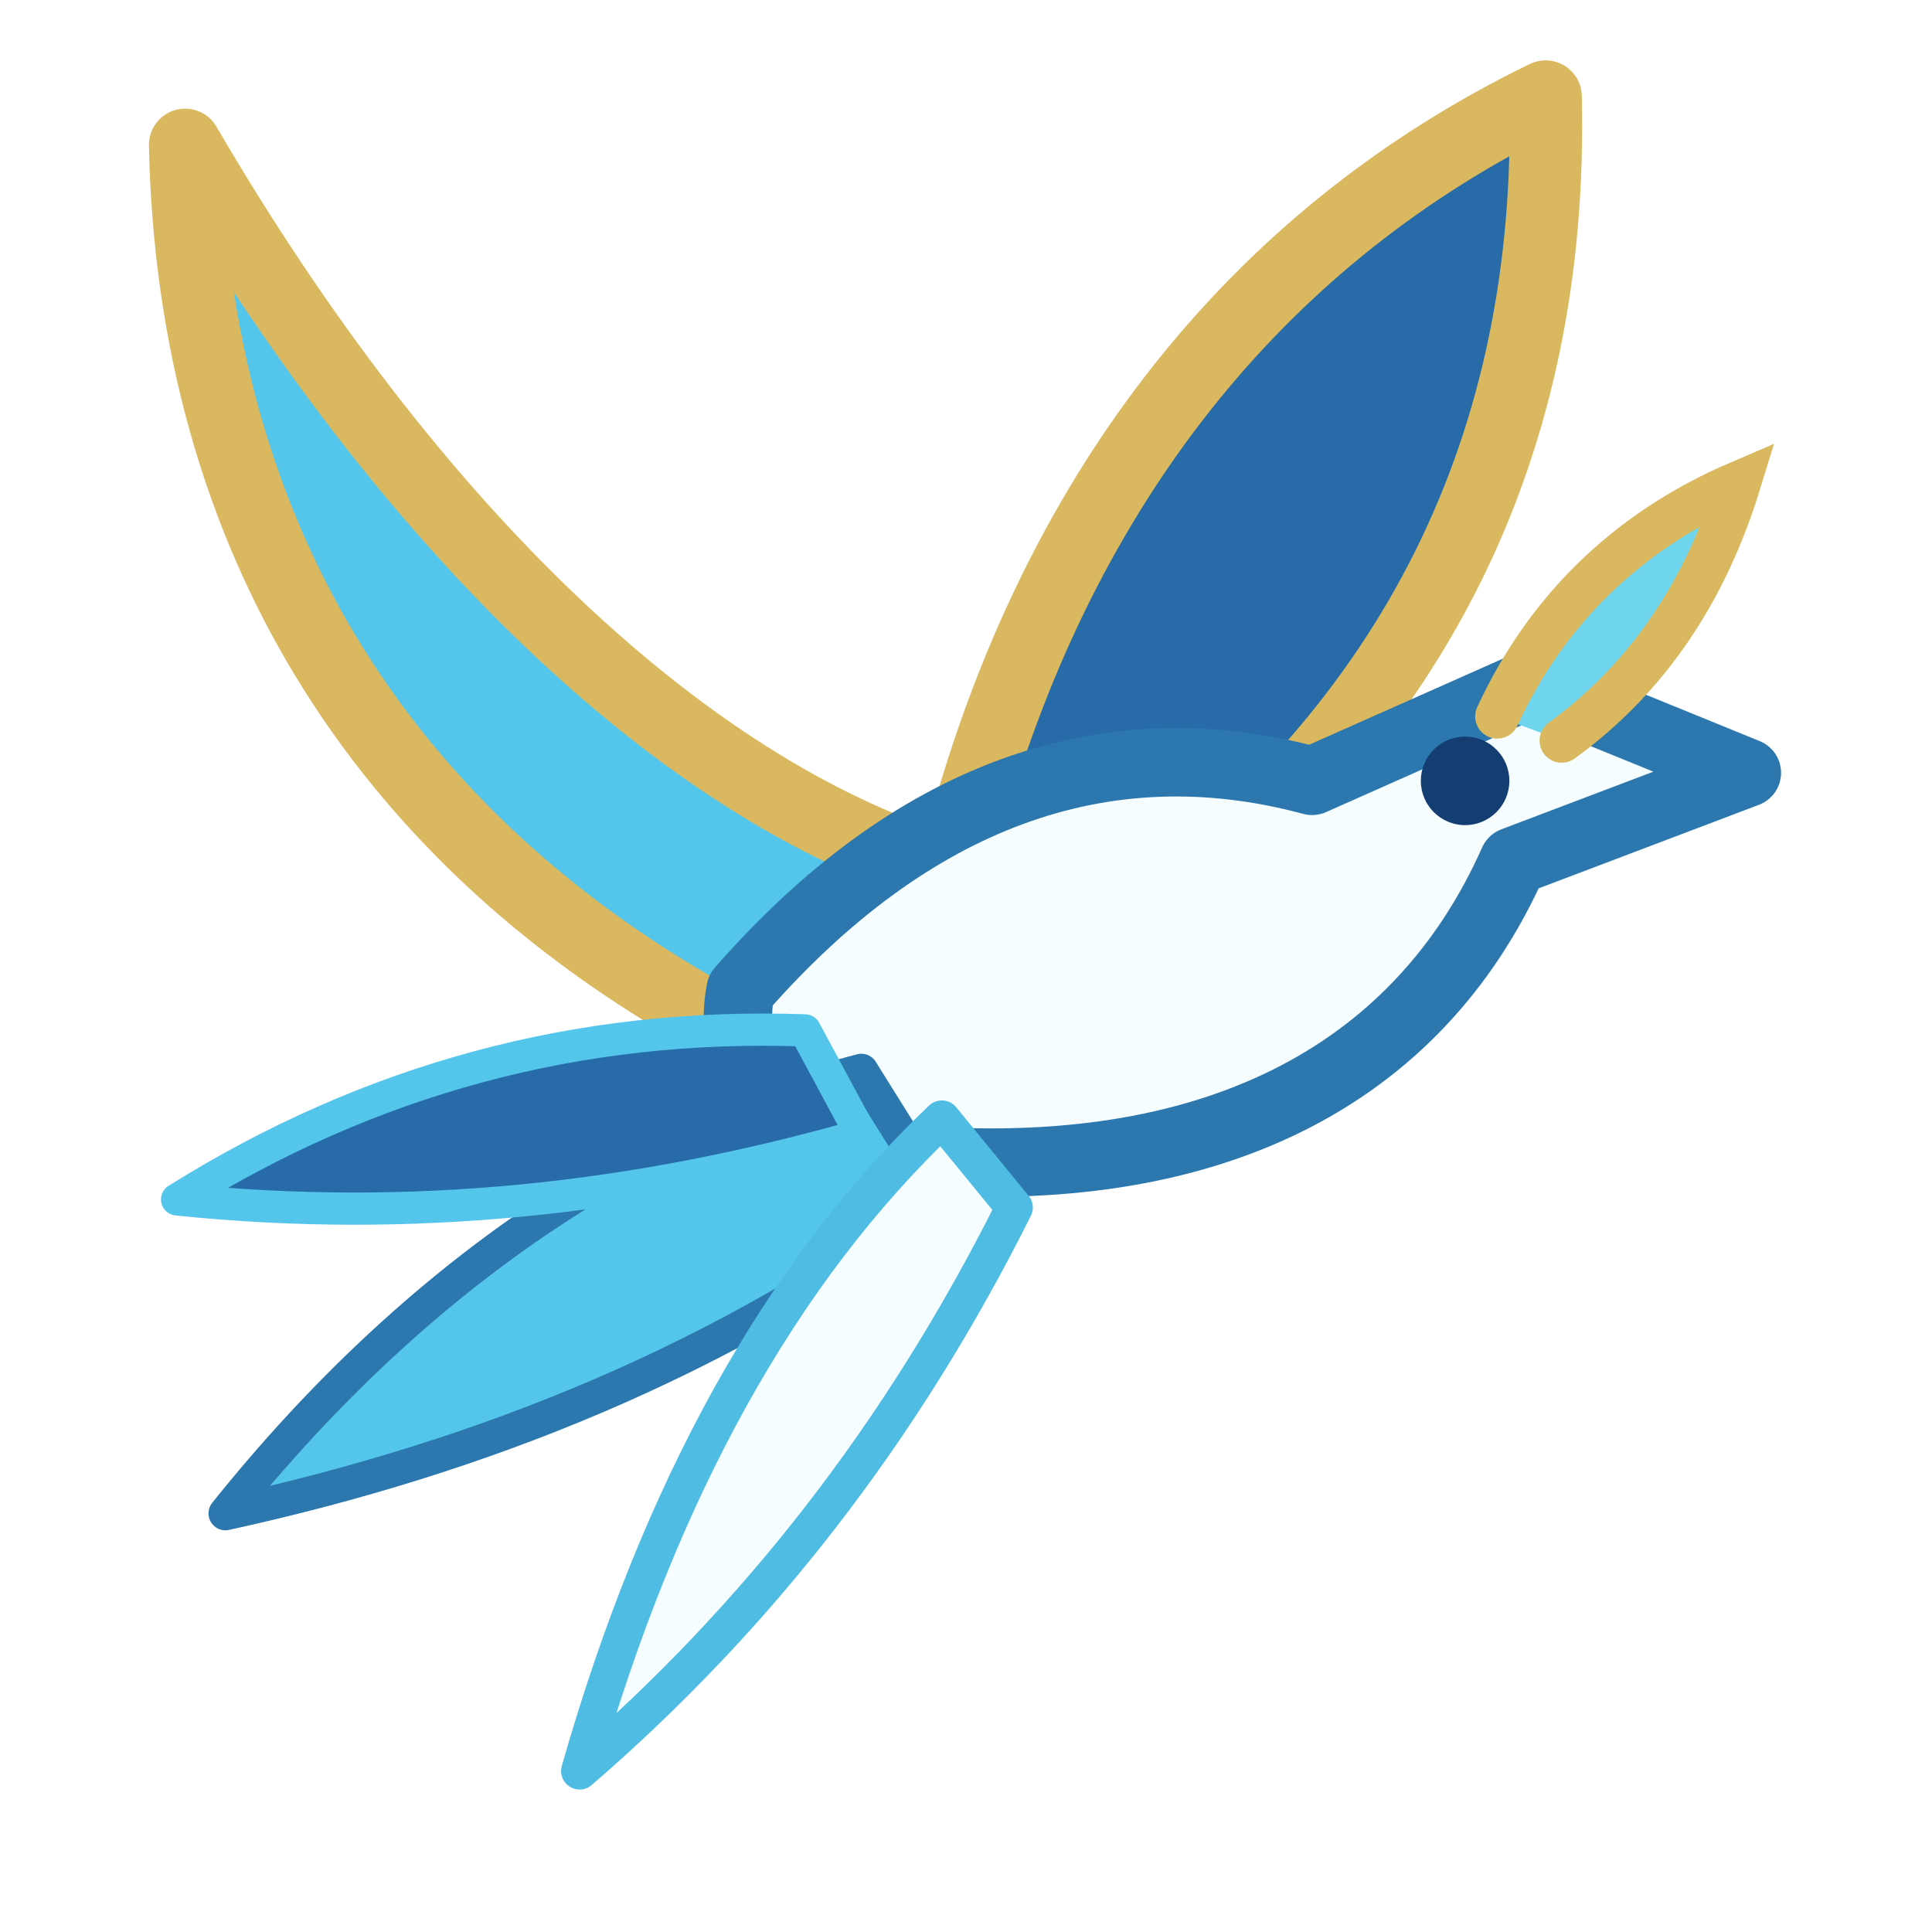
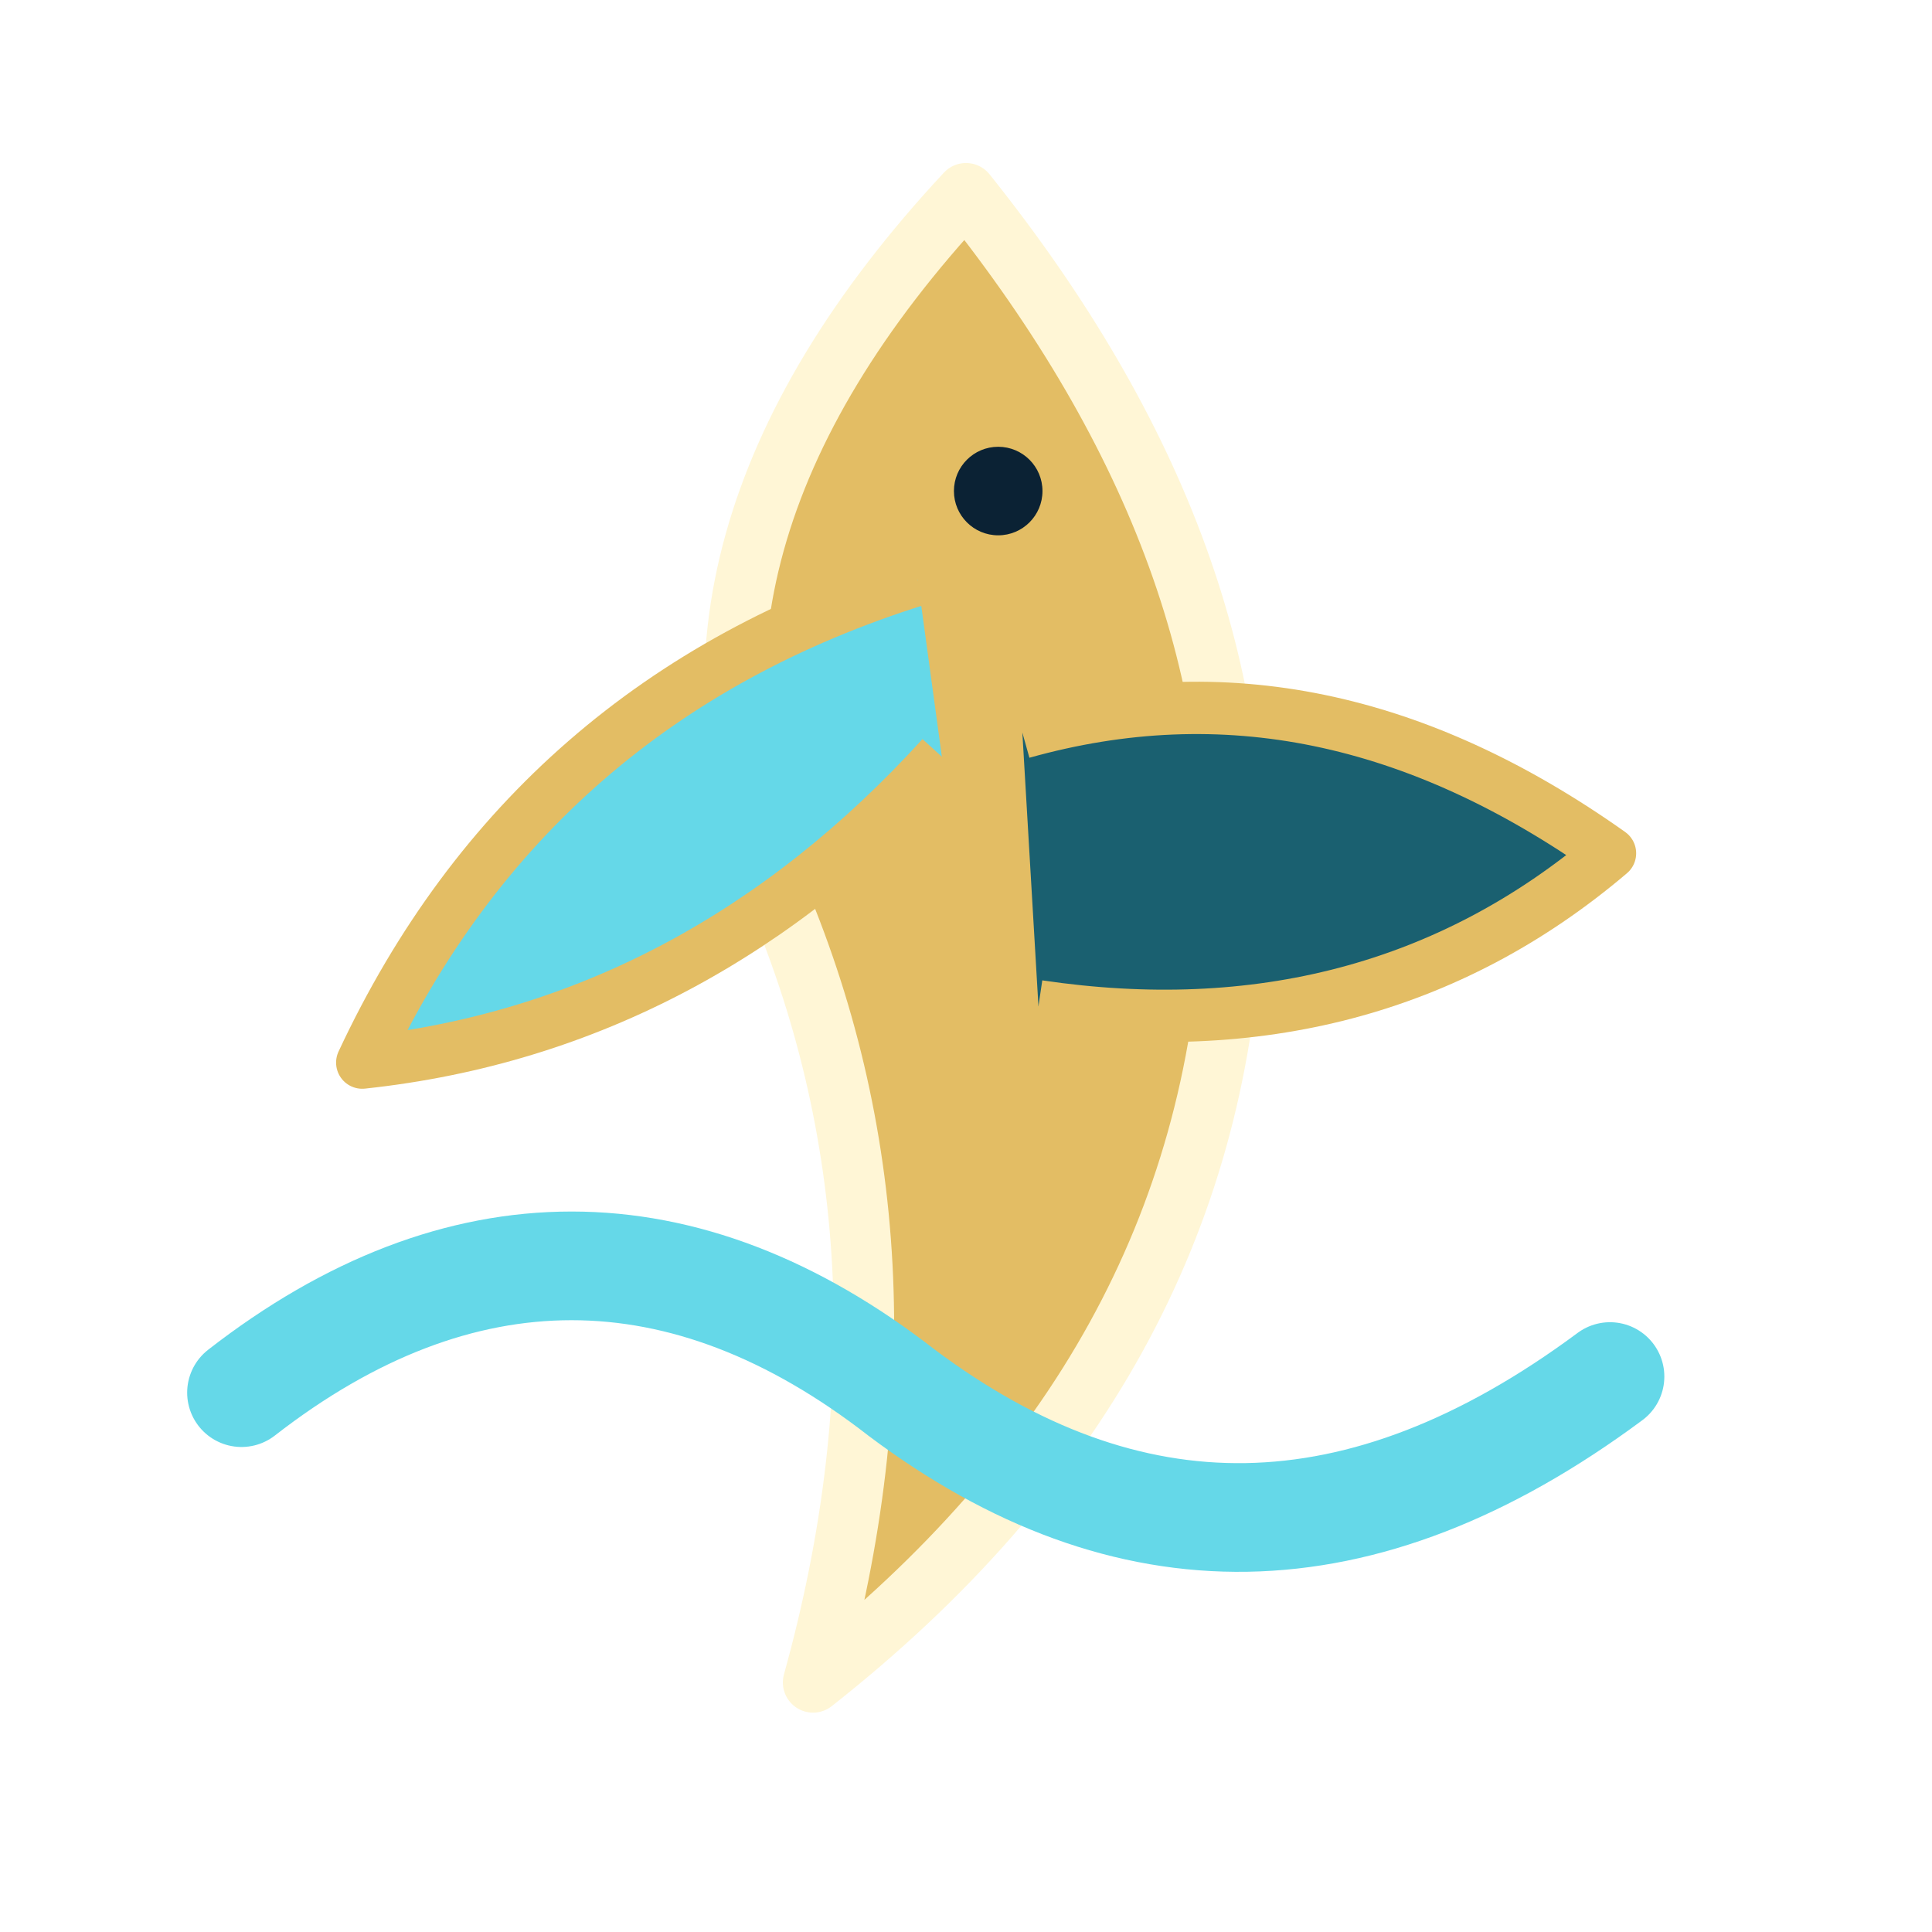
- <svg xmlns="http://www.w3.org/2000/svg" class="dream-xuan-svg" viewBox="0 0 24 24" aria-hidden="true" focusable="false">
-   <path d="M11.7 10.8C8.5 9.8 5.1 6.6 2.3 1.8c.1 4.8 2.4 8.8 7.2 11.2" fill="#55c6eb" stroke="#d9b85f" stroke-width=".9" stroke-linejoin="round" />
-   <path d="M12.1 9.9c1.2-4 3.6-7 7.1-8.7.1 4.3-1.6 7.8-5.2 10.4" fill="#276ba9" stroke="#d9b85f" stroke-width=".9" stroke-linejoin="round" />
-   <path d="M9.2 12.3c2.1-2.4 4.5-3.3 7.1-2.6l2.7-1.2 2.7 1.1-2.9 1.1c-1.2 2.7-3.8 4-7.5 3.7-1.6-.1-2.3-1.1-2.1-2.1Z" fill="#f5fdff" stroke="#2c78ae" stroke-width=".85" stroke-linejoin="round" />
-   <circle cx="18.2" cy="9.7" r=".55" fill="#143d72" />
-   <path d="M10.7 13.3C8 14 5.2 15.8 2.8 18.8c3.2-.7 6.2-1.9 8.9-3.9l-1-1.6Z" fill="#55c6eb" stroke="#2c78ae" stroke-width=".42" stroke-linejoin="round" />
-   <path d="M11.7 13.9c-2 1.9-3.5 4.6-4.5 8.1 2.2-1.9 4-4.2 5.4-7l-.9-1.1Z" fill="#f5fdff" stroke="#4ebce3" stroke-width=".46" stroke-linejoin="round" />
-   <path d="M10 12.8c-2.8-.1-5.4.6-7.8 2.1 2.9.3 5.7 0 8.5-.8l-.7-1.3Z" fill="#276ba9" stroke="#55c6eb" stroke-width=".4" stroke-linejoin="round" />
-   <path d="M18.6 8.9c.6-1.3 1.6-2.3 3-2.9-.4 1.3-1.1 2.4-2.2 3.2" fill="#6fd6ee" stroke="#d9b85f" stroke-width=".55" stroke-linecap="round" />
+ <svg xmlns="http://www.w3.org/2000/svg" class="dream-suisui-svg" viewBox="0 0 24 24" aria-hidden="true" focusable="false">
+   <path d="M12 2.4c2.4 3 3.5 6 3.3 9.1-.2 3.7-1.9 6.8-5.2 9.4 1-3.6.8-6.9-.5-9.9C8.5 8.2 9.3 5.3 12 2.4Z" fill="#e3bd64" stroke="#fff6d6" stroke-width=".75" stroke-linejoin="round" />
+   <path d="M11.4 7.2c-3.2 1-5.5 3-6.9 6 2.8-.3 5.2-1.6 7.2-3.8" fill="#65d8e8" stroke="#e3bd64" stroke-width=".65" stroke-linejoin="round" />
+   <path d="M12.7 9.1c2.5-.7 4.9-.2 7.3 1.5-2 1.7-4.4 2.3-7.1 1.9" fill="#1a6070" stroke="#e3bd64" stroke-width=".65" stroke-linejoin="round" />
+   <path d="M3 17.3c2.7-2.1 5.5-2.1 8.2 0 2.8 2.1 5.7 2.1 8.8-.2" fill="none" stroke="#65d8e8" stroke-width="1.35" stroke-linecap="round" />
+   <circle cx="12.4" cy="6.1" r=".55" fill="#0b2234" />
</svg>
